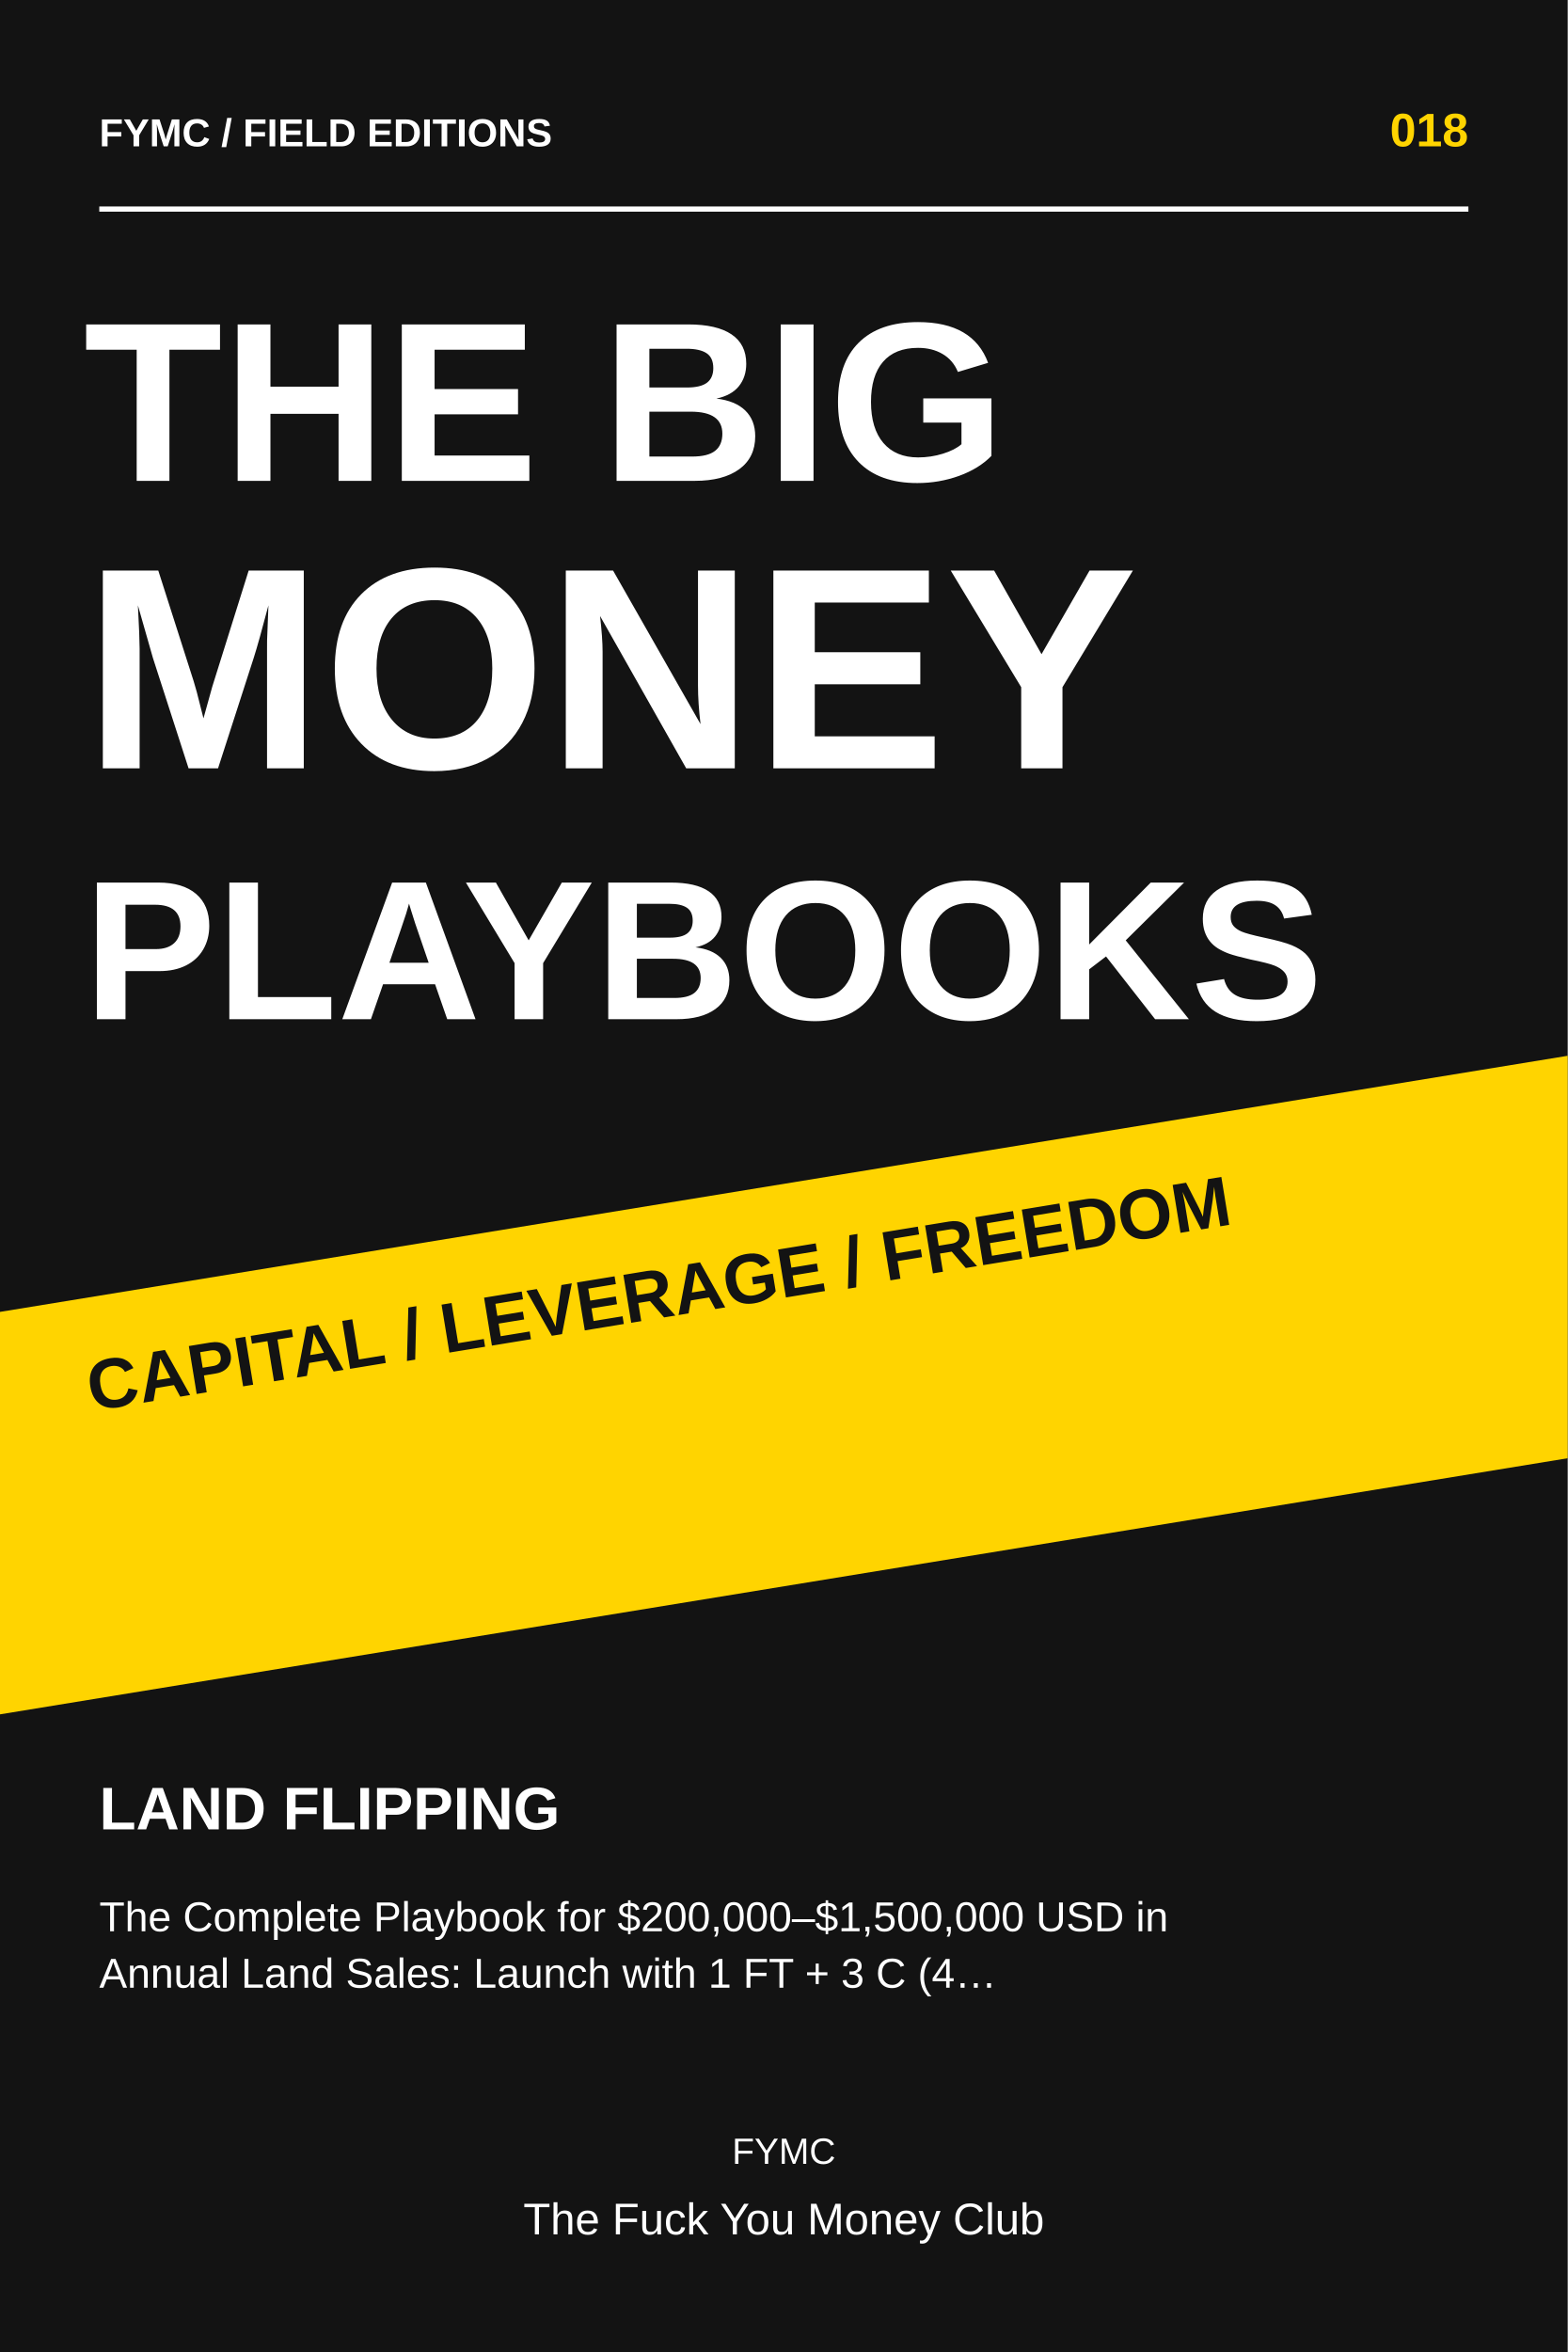
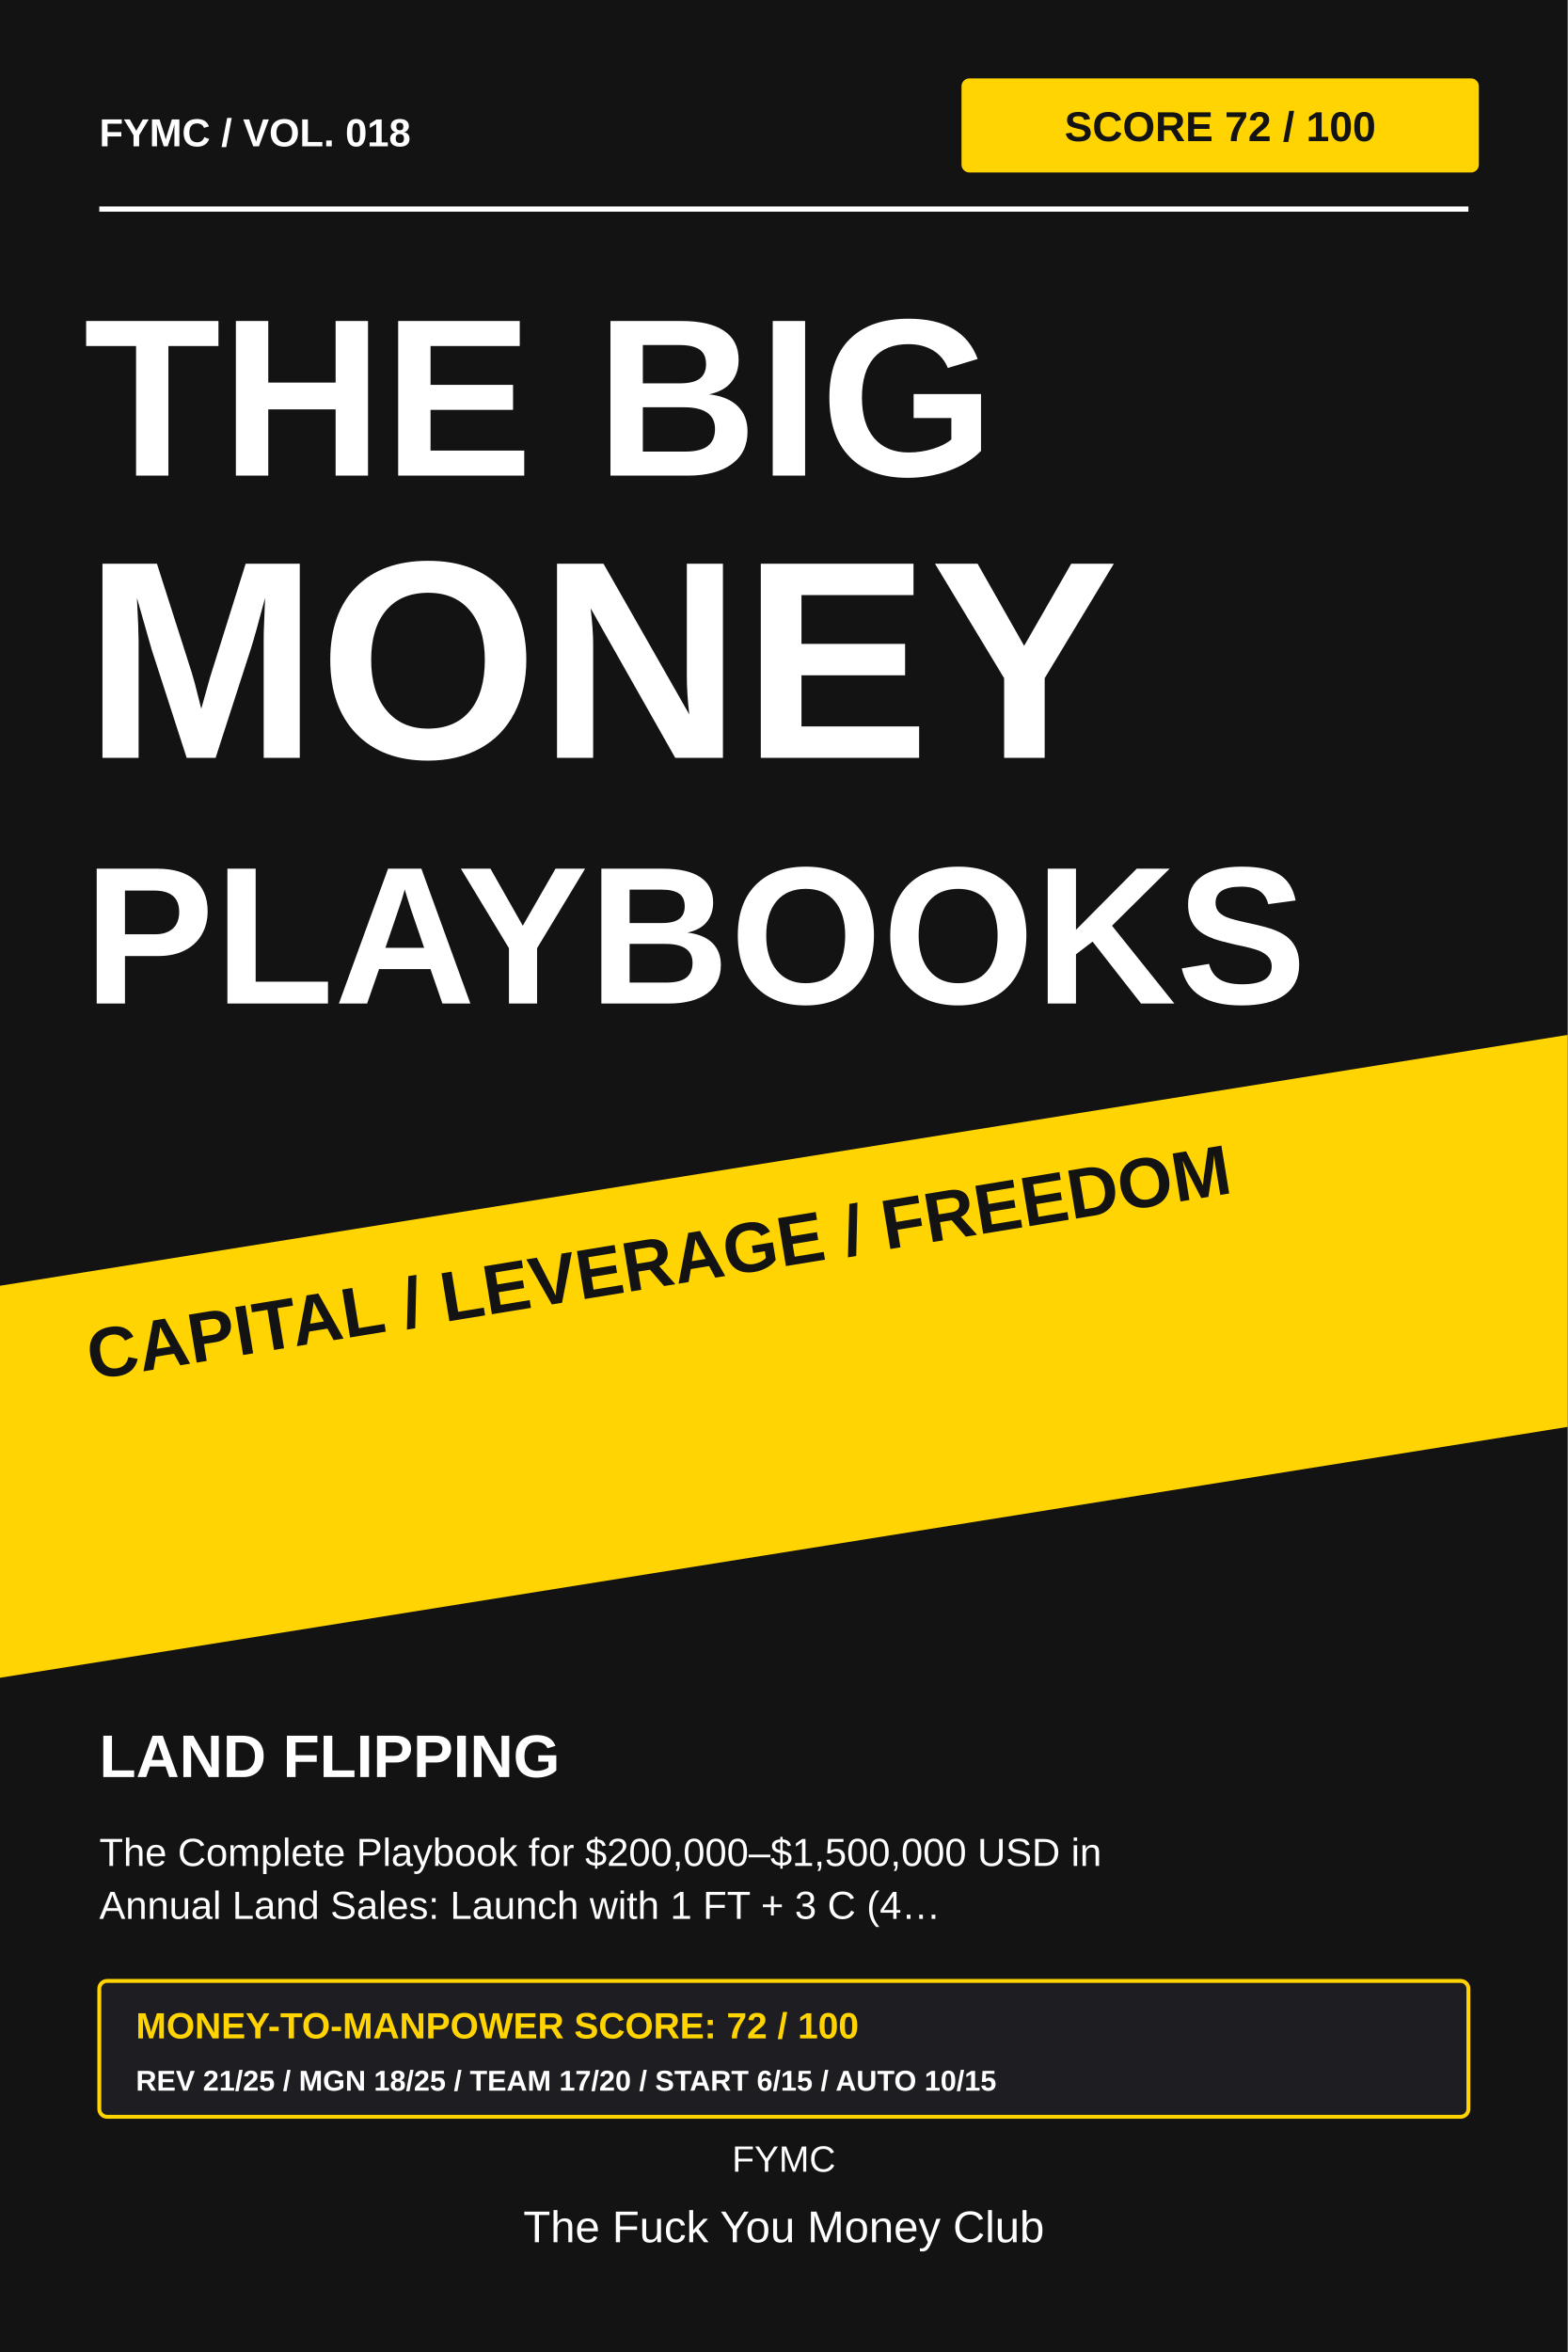
<svg xmlns="http://www.w3.org/2000/svg" width="600" height="900" viewBox="0 0 600 900" role="img" aria-labelledby="art-title art-desc">
  <defs>
    <linearGradient id="stage" x2="0.25" y2="1">
      <stop stop-color="#F5F2EC" />
      <stop offset="1" stop-color="#CEC8BC" />
    </linearGradient>
    <linearGradient id="pages" x2="1" y2="0">
      <stop stop-color="#AAA69C" />
      <stop offset="0.22" stop-color="#FFFDF5" />
      <stop offset="0.8" stop-color="#E4DFD3" />
      <stop offset="1" stop-color="#BAB4A6" />
    </linearGradient>
    <linearGradient id="foil" x2="1" y2="0.3">
      <stop stop-color="#FFFFFF" stop-opacity="0.18" />
      <stop offset="0.3" stop-color="#FFFFFF" stop-opacity="0" />
      <stop offset="1" stop-color="#000000" stop-opacity="0.2" />
    </linearGradient>
    <linearGradient id="metal" x2="1" y2="1">
      <stop stop-color="#797D80" />
      <stop offset="0.35" stop-color="#272A2D" />
      <stop offset="0.72" stop-color="#090B0C" />
      <stop offset="1" stop-color="#63676A" />
    </linearGradient>
    <linearGradient id="glass" x2="1" y2="1">
      <stop stop-color="#FFFFFF" stop-opacity="0.14" />
      <stop offset="0.48" stop-color="#FFFFFF" stop-opacity="0" />
    </linearGradient>
    <filter id="shadow" x="-50%" y="-100%" width="200%" height="300%">
      <feGaussianBlur stdDeviation="15" />
    </filter>
  </defs>
  <rect x="0" y="0" width="600" height="900" rx="0" fill="#131313" stroke="none" stroke-width="1" />
-   <text x="38" y="56" fill="#FFFFFF" font-family="Arial, Helvetica, sans-serif" font-size="15" font-weight="700" text-anchor="start">FYMC / FIELD EDITIONS</text>
-   <text x="562" y="56" fill="#FFD400" font-family="Arial, Helvetica, sans-serif" font-size="18" font-weight="800" text-anchor="end">018</text>
+   <text x="38" y="56" fill="#FFFFFF" font-family="Arial, Helvetica, sans-serif" font-size="15" font-weight="700" text-anchor="start">FYMC / VOL. 018</text>
+   <rect x="368" y="30" width="198" height="36" rx="3" fill="#FFD400" stroke="none" stroke-width="1" />
+   <text x="467" y="54" fill="#131313" font-family="Arial, Helvetica, sans-serif" font-size="16" font-weight="900" text-anchor="middle">SCORE 72 / 100</text>
  <path d="M38 80 H562" fill="none" stroke="#FFFFFF" stroke-width="2" />
-   <text x="32" y="184" fill="#FFFFFF" font-family="Arial, Helvetica, sans-serif" font-size="87" font-weight="900" text-anchor="start">THE BIG</text>
-   <text x="32" y="294" fill="#FFFFFF" font-family="Arial, Helvetica, sans-serif" font-size="110" font-weight="900" text-anchor="start">MONEY</text>
-   <text x="32" y="390" fill="#FFFFFF" font-family="Arial, Helvetica, sans-serif" font-size="76" font-weight="900" text-anchor="start">PLAYBOOKS</text>
-   <path d="M0 502 L600 404 L600 558 L0 656 Z" fill="#FFD400" stroke="none" stroke-width="1" />
-   <g transform="rotate(-9.3 35 540)">
-     <text x="35" y="540" fill="#131313" font-family="Arial, Helvetica, sans-serif" font-size="27" font-weight="900" text-anchor="start">CAPITAL / LEVERAGE / FREEDOM</text>
+   <text x="32" y="182" fill="#FFFFFF" font-family="Arial, Helvetica, sans-serif" font-size="86" font-weight="900" text-anchor="start">THE BIG</text>
+   <text x="32" y="290" fill="#FFFFFF" font-family="Arial, Helvetica, sans-serif" font-size="108" font-weight="900" text-anchor="start">MONEY</text>
+   <text x="32" y="384" fill="#FFFFFF" font-family="Arial, Helvetica, sans-serif" font-size="75" font-weight="900" text-anchor="start">PLAYBOOKS</text>
+   <path d="M0 492 L600 396 L600 546 L0 642 Z" fill="#FFD400" stroke="none" stroke-width="1" />
+   <g transform="rotate(-9.3 35 528)">
+     <text x="35" y="528" fill="#131313" font-family="Arial, Helvetica, sans-serif" font-size="27" font-weight="900" text-anchor="start">CAPITAL / LEVERAGE / FREEDOM</text>
  </g>
-   <text x="38" y="700" fill="#FFFFFF" font-family="Arial, Helvetica, sans-serif" font-size="23" font-weight="700" text-anchor="start">LAND FLIPPING</text>
-   <text x="38" y="739.0" fill="#FFFFFF" font-family="Arial, Helvetica, sans-serif" font-size="16" font-weight="400" text-anchor="start">The Complete Playbook for $200,000–$1,500,000 USD in</text>
-   <text x="38" y="760.6" fill="#FFFFFF" font-family="Arial, Helvetica, sans-serif" font-size="16" font-weight="400" text-anchor="start">Annual Land Sales: Launch with 1 FT + 3 C (4…</text>
-   <text x="300" y="828" fill="#FFFFFF" font-family="Arial, Helvetica, sans-serif" font-size="14" font-weight="400" text-anchor="middle">FYMC</text>
-   <text x="300" y="855" fill="#FFFFFF" font-family="Arial, Helvetica, sans-serif" font-size="17" font-weight="400" text-anchor="middle">The Fuck You Money Club</text>
+   <text x="38" y="680" fill="#FFFFFF" font-family="Arial, Helvetica, sans-serif" font-size="23" font-weight="700" text-anchor="start">LAND FLIPPING</text>
+   <text x="38" y="714.0" fill="#FFFFFF" font-family="Arial, Helvetica, sans-serif" font-size="15" font-weight="400" text-anchor="start">The Complete Playbook for $200,000–$1,500,000 USD in</text>
+   <text x="38" y="734.25" fill="#FFFFFF" font-family="Arial, Helvetica, sans-serif" font-size="15" font-weight="400" text-anchor="start">Annual Land Sales: Launch with 1 FT + 3 C (4…</text>
+   <rect x="38" y="758" width="524" height="52" rx="3" fill="#1E1E22" stroke="#FFD400" stroke-width="1.5" />
+   <text x="52" y="780" fill="#FFD400" font-family="Arial, Helvetica, sans-serif" font-size="14" font-weight="800" text-anchor="start">MONEY-TO-MANPOWER SCORE: 72 / 100</text>
+   <text x="52" y="800" fill="#FFFFFF" font-family="Arial, Helvetica, sans-serif" font-size="11" font-weight="700" text-anchor="start">REV 21/25 / MGN 18/25 / TEAM 17/20 / START 6/15 / AUTO 10/15</text>
+   <text x="300" y="831" fill="#FFFFFF" font-family="Arial, Helvetica, sans-serif" font-size="14" font-weight="400" text-anchor="middle">FYMC</text>
+   <text x="300" y="858" fill="#FFFFFF" font-family="Arial, Helvetica, sans-serif" font-size="17" font-weight="400" text-anchor="middle">The Fuck You Money Club</text>
</svg>
